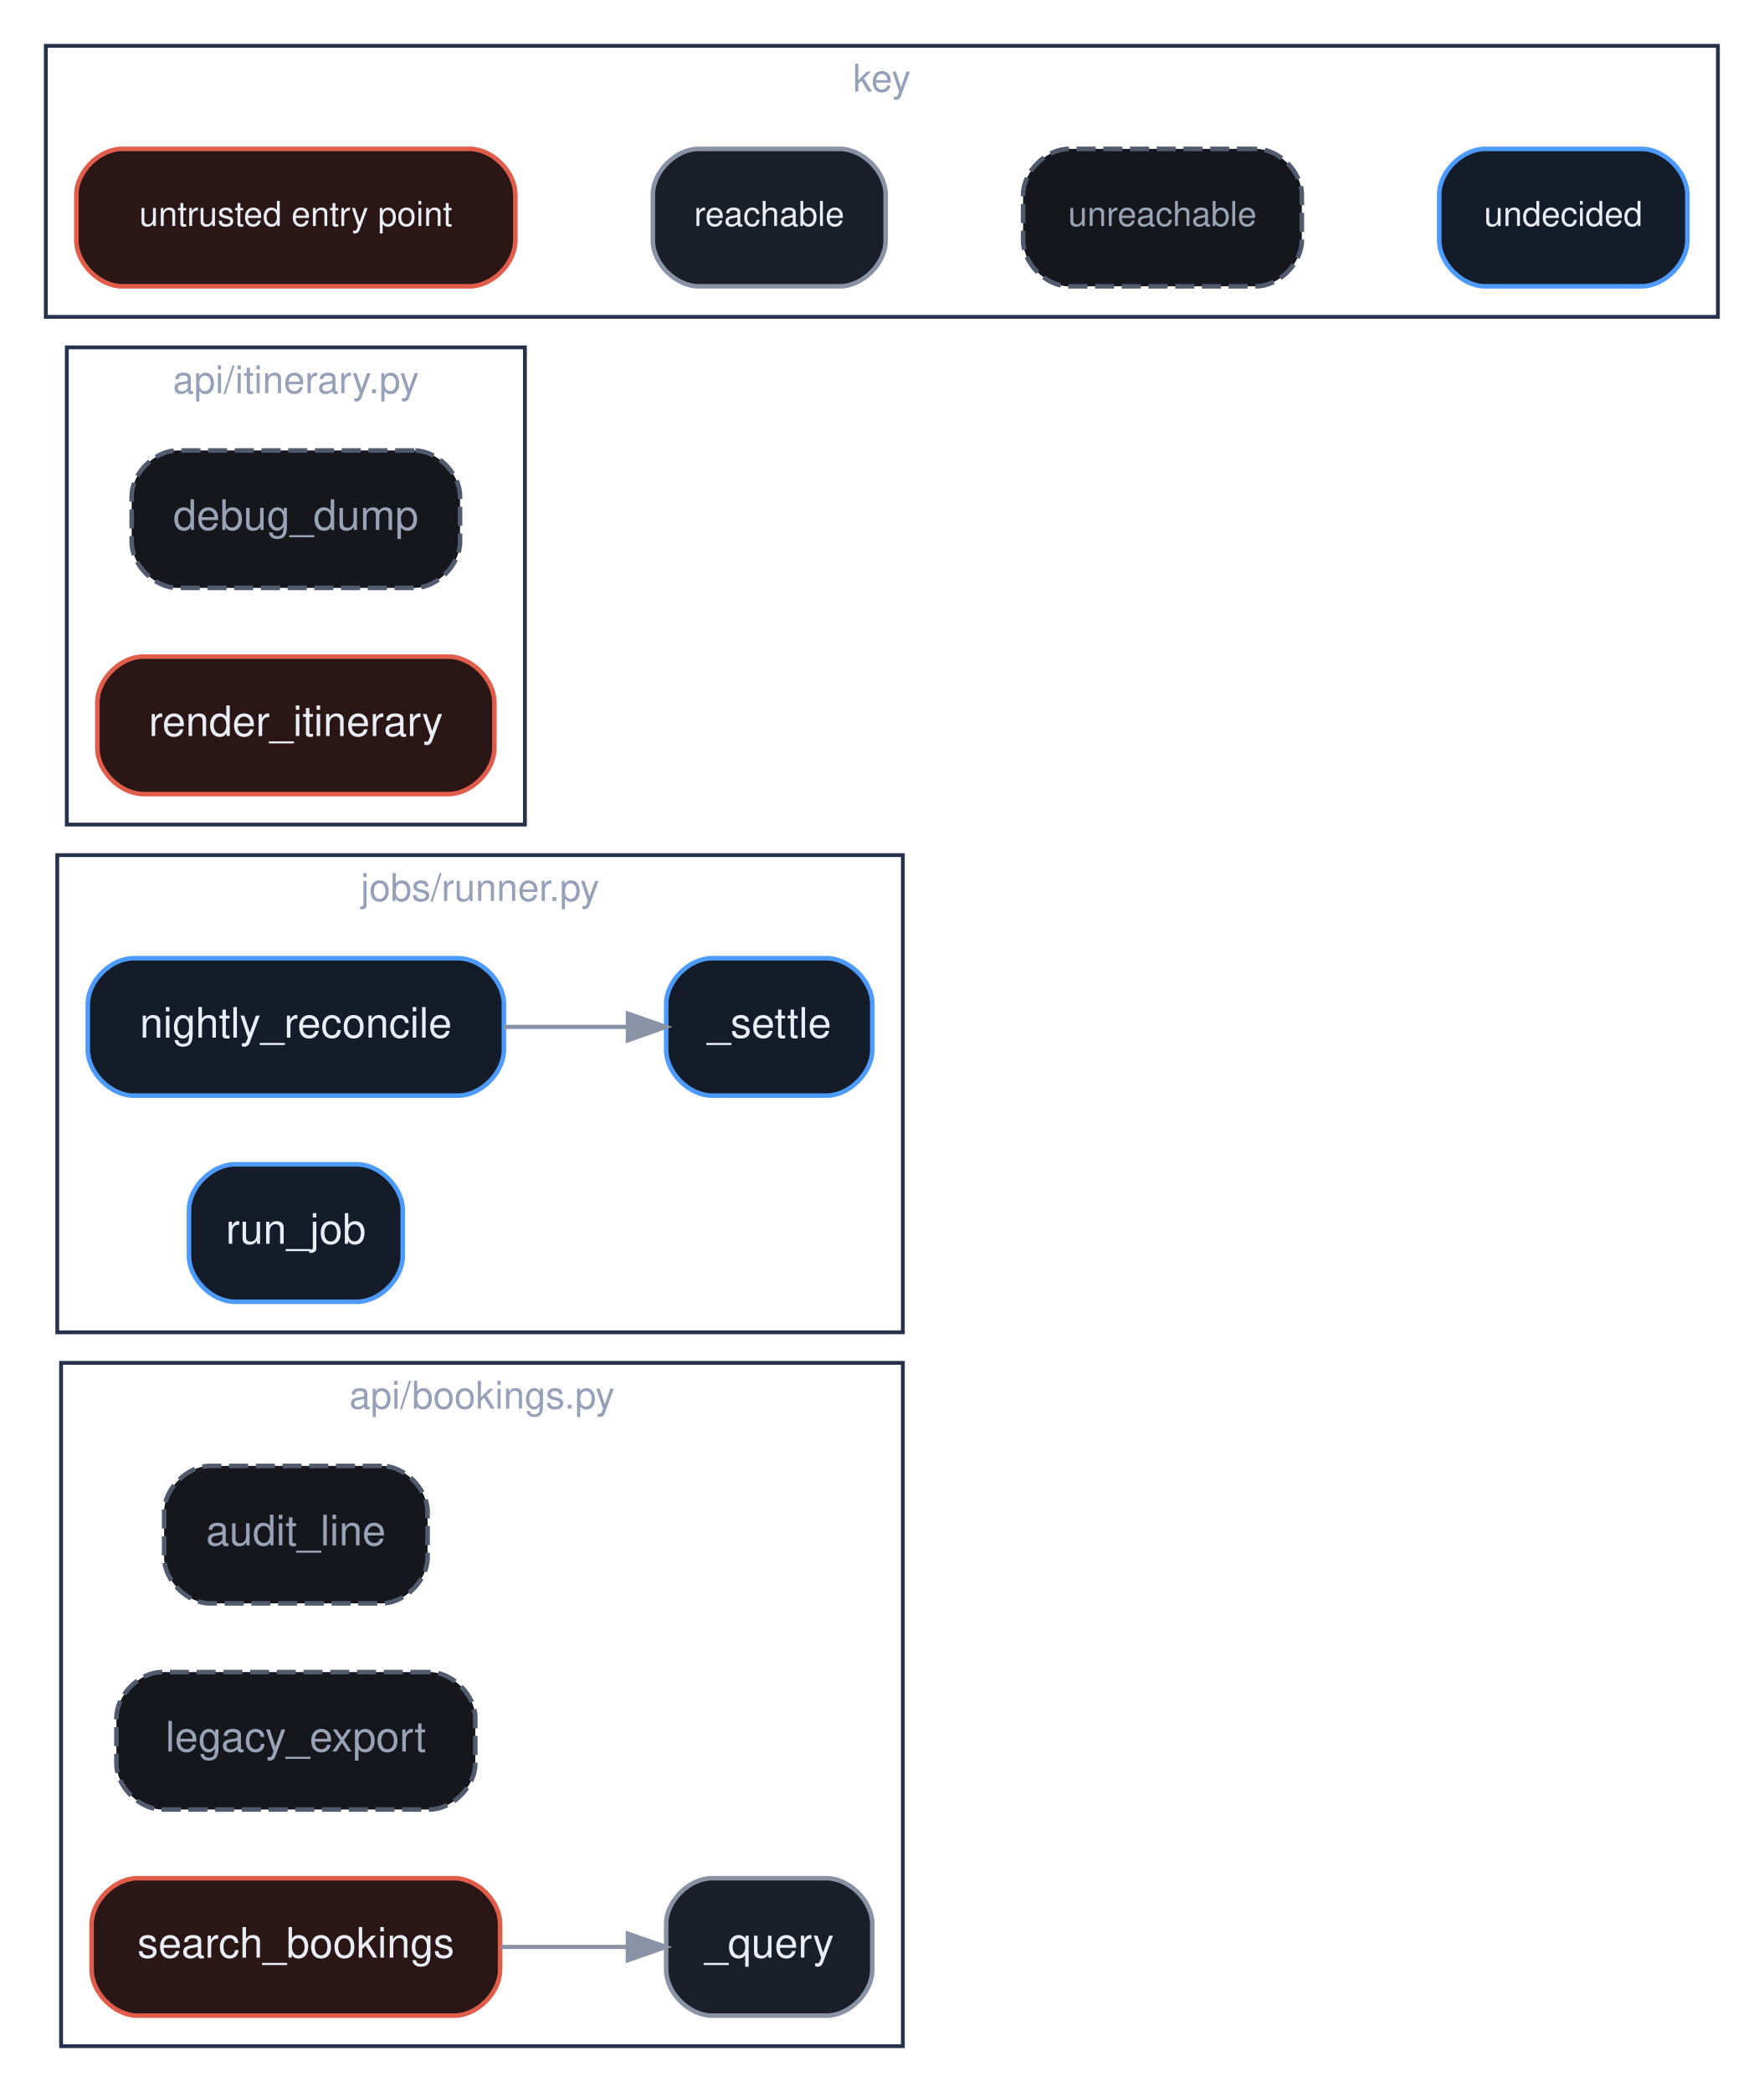
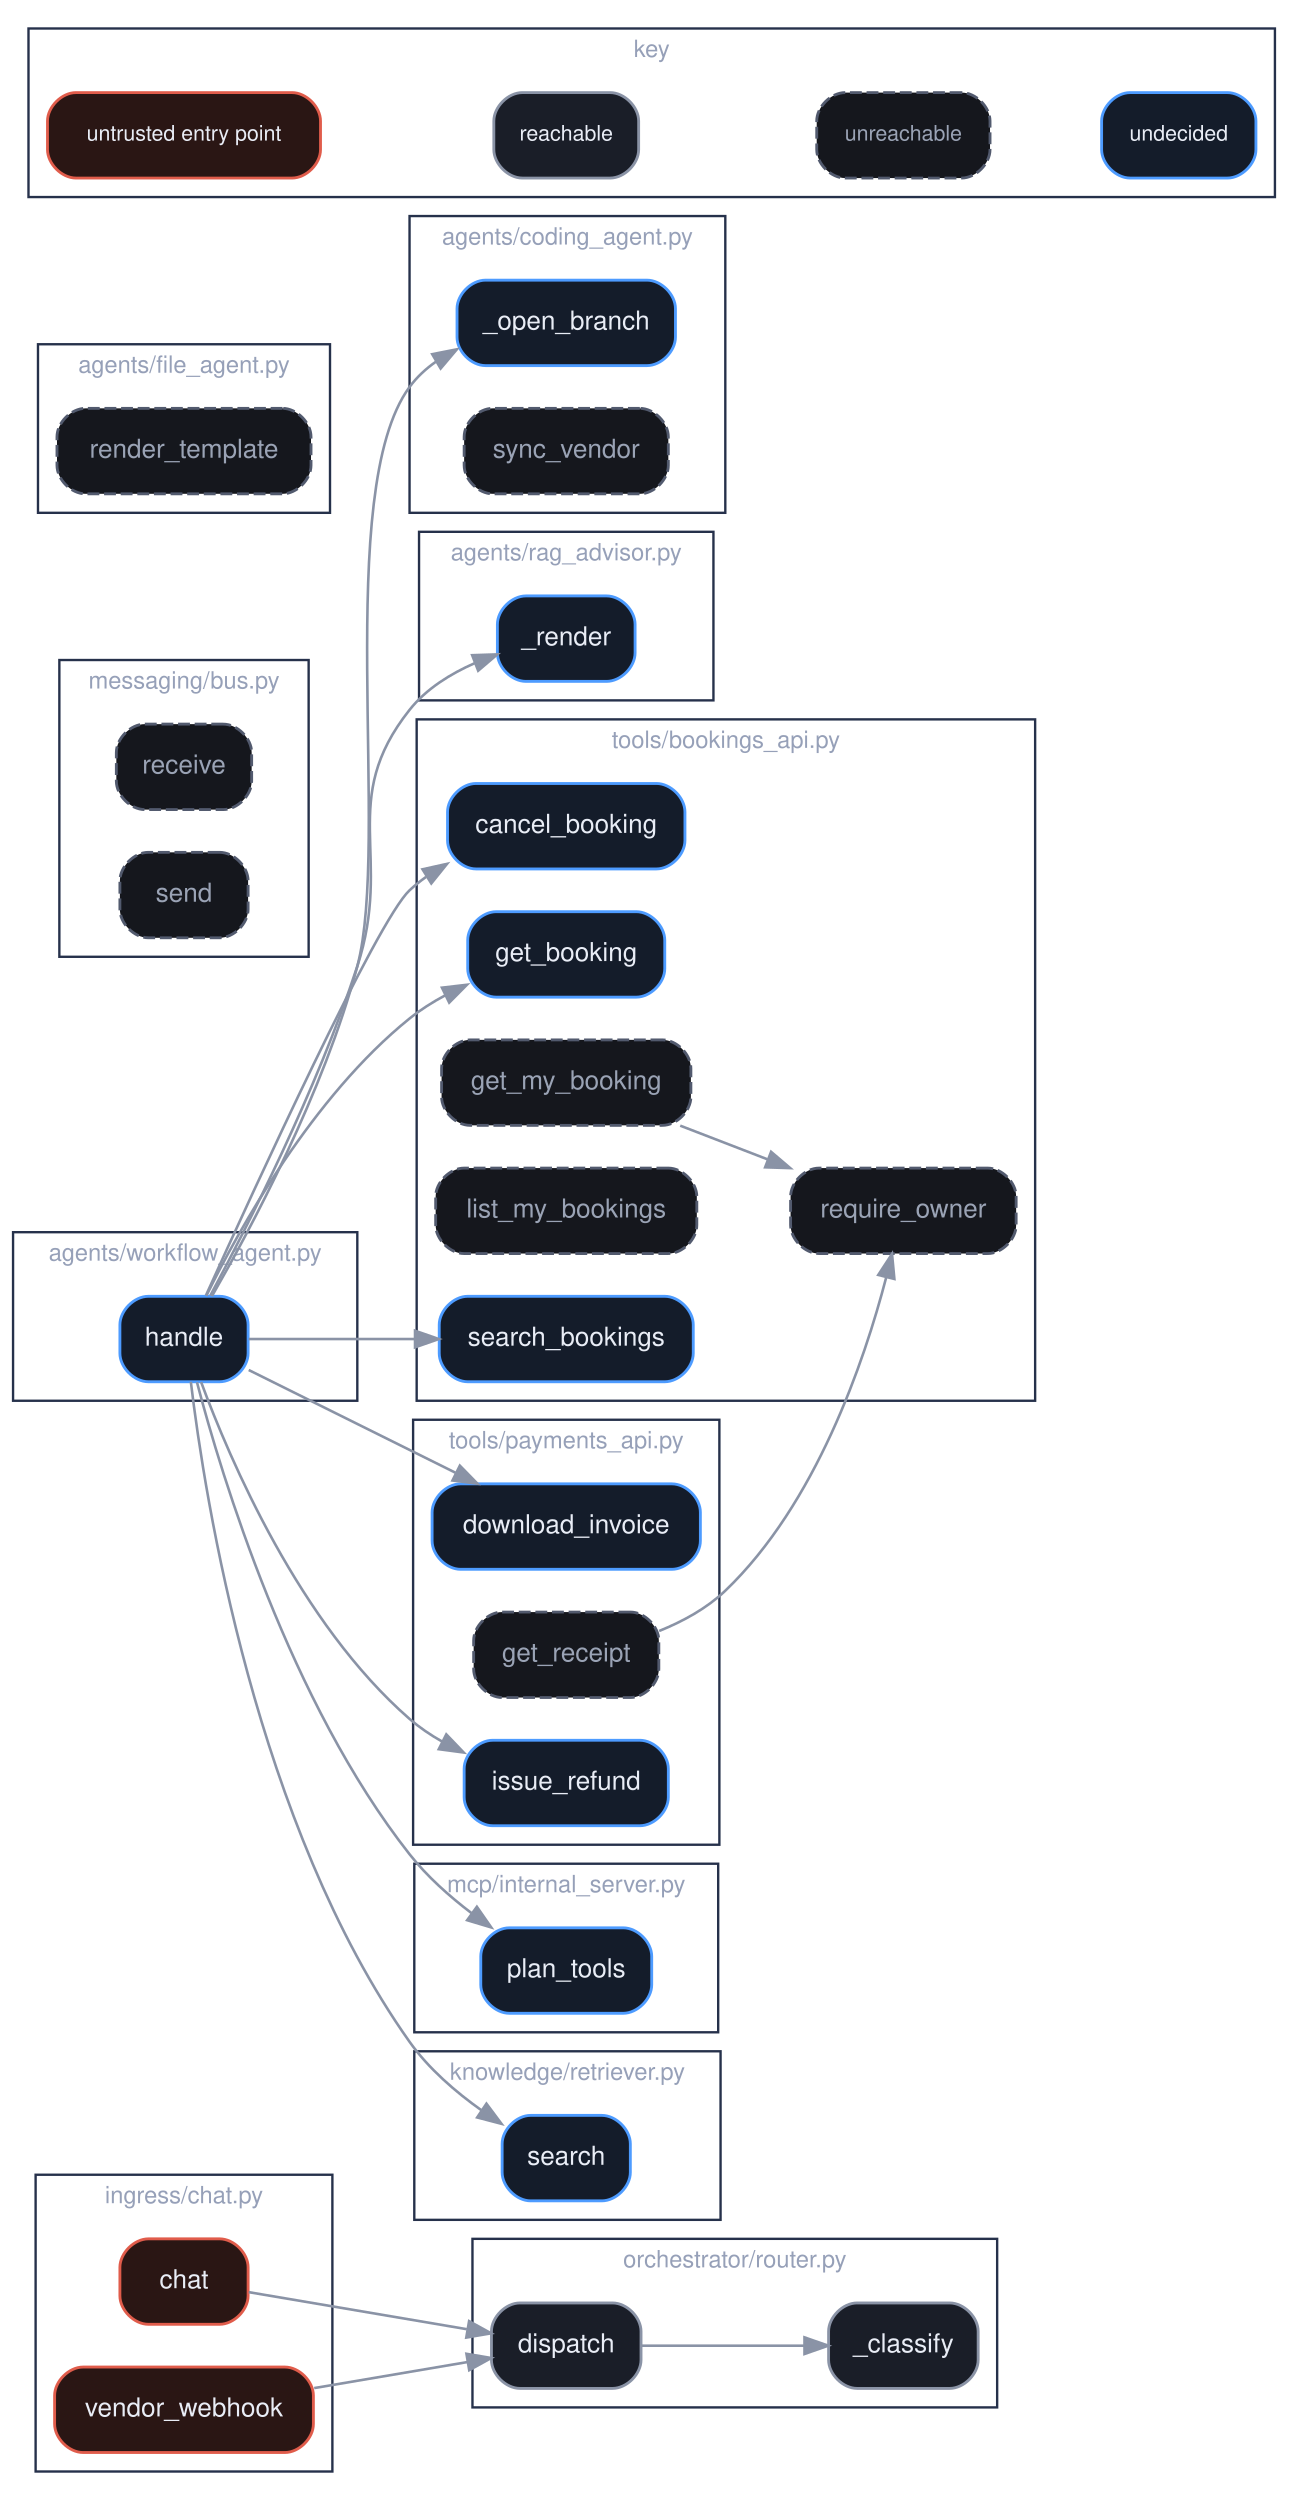
- <svg xmlns="http://www.w3.org/2000/svg" width="462pt" height="548pt" viewBox="0.00 0.00 462.00 548.00">
-   <g id="graph0" class="graph" transform="scale(1 1) rotate(0) translate(4 544)">
+ <svg xmlns="http://www.w3.org/2000/svg" width="549pt" height="1053pt" viewBox="0.00 0.00 549.00 1053.00">
+   <g id="graph0" class="graph" transform="scale(1 1) rotate(0) translate(4 1049)">
    <g id="clust1" class="cluster">
-       <polygon fill="transparent" stroke="#26314b" points="12,-8 12,-187 232.5,-187 232.5,-8 12,-8" />
-       <text text-anchor="middle" x="122.25" y="-175" font-family="Helvetica,sans-Serif" font-size="10.00" fill="#96a0b8">api/bookings.py</text>
+       <polygon fill="transparent" stroke="#26314b" points="168.5,-833 168.5,-958 301.5,-958 301.5,-833 168.5,-833" />
+       <text text-anchor="middle" x="235" y="-946" font-family="Helvetica,sans-Serif" font-size="10.00" fill="#96a0b8">agents/coding_agent.py</text>
    </g>
    <g id="clust2" class="cluster">
-       <polygon fill="transparent" stroke="#26314b" points="13.5,-328 13.5,-453 133.5,-453 133.5,-328 13.5,-328" />
-       <text text-anchor="middle" x="73.5" y="-441" font-family="Helvetica,sans-Serif" font-size="10.00" fill="#96a0b8">api/itinerary.py</text>
+       <polygon fill="transparent" stroke="#26314b" points="12,-833 12,-904 135,-904 135,-833 12,-833" />
+       <text text-anchor="middle" x="73.5" y="-892" font-family="Helvetica,sans-Serif" font-size="10.00" fill="#96a0b8">agents/file_agent.py</text>
    </g>
    <g id="clust3" class="cluster">
-       <polygon fill="transparent" stroke="#26314b" points="11,-195 11,-320 232.5,-320 232.5,-195 11,-195" />
-       <text text-anchor="middle" x="121.75" y="-308" font-family="Helvetica,sans-Serif" font-size="10.00" fill="#96a0b8">jobs/runner.py</text>
+       <polygon fill="transparent" stroke="#26314b" points="172.5,-754 172.5,-825 296.5,-825 296.5,-754 172.5,-754" />
+       <text text-anchor="middle" x="234.5" y="-813" font-family="Helvetica,sans-Serif" font-size="10.00" fill="#96a0b8">agents/rag_advisor.py</text>
    </g>
    <g id="clust4" class="cluster">
-       <polygon fill="transparent" stroke="#26314b" points="8,-461 8,-532 446,-532 446,-461 8,-461" />
-       <text text-anchor="middle" x="227" y="-520" font-family="Helvetica,sans-Serif" font-size="10.00" fill="#96a0b8">key</text>
+       <polygon fill="transparent" stroke="#26314b" points="1.5,-459 1.5,-530 146.5,-530 146.5,-459 1.5,-459" />
+       <text text-anchor="middle" x="74" y="-518" font-family="Helvetica,sans-Serif" font-size="10.00" fill="#96a0b8">agents/workflow_agent.py</text>
+     </g>
+     <g id="clust5" class="cluster">
+       <polygon fill="transparent" stroke="#26314b" points="11,-8 11,-133 136,-133 136,-8 11,-8" />
+       <text text-anchor="middle" x="73.5" y="-121" font-family="Helvetica,sans-Serif" font-size="10.00" fill="#96a0b8">ingress/chat.py</text>
+     </g>
+     <g id="clust6" class="cluster">
+       <polygon fill="transparent" stroke="#26314b" points="170.5,-114 170.5,-185 299.5,-185 299.5,-114 170.5,-114" />
+       <text text-anchor="middle" x="235" y="-173" font-family="Helvetica,sans-Serif" font-size="10.00" fill="#96a0b8">knowledge/retriever.py</text>
+     </g>
+     <g id="clust7" class="cluster">
+       <polygon fill="transparent" stroke="#26314b" points="170.5,-193 170.5,-264 298.5,-264 298.5,-193 170.5,-193" />
+       <text text-anchor="middle" x="234.5" y="-252" font-family="Helvetica,sans-Serif" font-size="10.00" fill="#96a0b8">mcp/internal_server.py</text>
+     </g>
+     <g id="clust8" class="cluster">
+       <polygon fill="transparent" stroke="#26314b" points="21,-646 21,-771 126,-771 126,-646 21,-646" />
+       <text text-anchor="middle" x="73.5" y="-759" font-family="Helvetica,sans-Serif" font-size="10.00" fill="#96a0b8">messaging/bus.py</text>
+     </g>
+     <g id="clust9" class="cluster">
+       <polygon fill="transparent" stroke="#26314b" points="195,-35 195,-106 416,-106 416,-35 195,-35" />
+       <text text-anchor="middle" x="305.5" y="-94" font-family="Helvetica,sans-Serif" font-size="10.00" fill="#96a0b8">orchestrator/router.py</text>
+     </g>
+     <g id="clust10" class="cluster">
+       <polygon fill="transparent" stroke="#26314b" points="171.5,-459 171.5,-746 432,-746 432,-459 171.5,-459" />
+       <text text-anchor="middle" x="301.75" y="-734" font-family="Helvetica,sans-Serif" font-size="10.00" fill="#96a0b8">tools/bookings_api.py</text>
+     </g>
+     <g id="clust11" class="cluster">
+       <polygon fill="transparent" stroke="#26314b" points="170,-272 170,-451 299,-451 299,-272 170,-272" />
+       <text text-anchor="middle" x="234.5" y="-439" font-family="Helvetica,sans-Serif" font-size="10.00" fill="#96a0b8">tools/payments_api.py</text>
+     </g>
+     <g id="clust12" class="cluster">
+       <polygon fill="transparent" stroke="#26314b" points="8,-966 8,-1037 533,-1037 533,-966 8,-966" />
+       <text text-anchor="middle" x="270.5" y="-1025" font-family="Helvetica,sans-Serif" font-size="10.00" fill="#96a0b8">key</text>
    </g>
    <g id="node1" class="node">
-       <path fill="#1a1e28" stroke="#8a93a6" stroke-width="1.2" d="M212.5,-52C212.5,-52 182.5,-52 182.5,-52 176.5,-52 170.5,-46 170.5,-40 170.5,-40 170.5,-28 170.5,-28 170.5,-22 176.5,-16 182.5,-16 182.5,-16 212.5,-16 212.5,-16 218.5,-16 224.5,-22 224.5,-28 224.5,-28 224.5,-40 224.5,-40 224.5,-46 218.5,-52 212.5,-52" />
-       <text text-anchor="middle" x="197.5" y="-31.2" font-family="Helvetica,sans-Serif" font-size="11.00" fill="#e9edf6">_query</text>
+       <path fill="#1a1e28" stroke="#8a93a6" stroke-width="1.2" d="M396,-79C396,-79 357,-79 357,-79 351,-79 345,-73 345,-67 345,-67 345,-55 345,-55 345,-49 351,-43 357,-43 357,-43 396,-43 396,-43 402,-43 408,-49 408,-55 408,-55 408,-67 408,-67 408,-73 402,-79 396,-79" />
+       <text text-anchor="middle" x="376.5" y="-58.2" font-family="Helvetica,sans-Serif" font-size="11.00" fill="#e9edf6">_classify</text>
    </g>
    <g id="node2" class="node">
-       <path fill="#141c2a" stroke="#4d9bff" stroke-width="1.2" d="M212.5,-293C212.5,-293 182.5,-293 182.5,-293 176.5,-293 170.5,-287 170.5,-281 170.5,-281 170.5,-269 170.5,-269 170.5,-263 176.5,-257 182.5,-257 182.5,-257 212.5,-257 212.5,-257 218.5,-257 224.5,-263 224.5,-269 224.5,-269 224.5,-281 224.5,-281 224.5,-287 218.5,-293 212.5,-293" />
-       <text text-anchor="middle" x="197.5" y="-272.2" font-family="Helvetica,sans-Serif" font-size="11.00" fill="#e9edf6">_settle</text>
+       <path fill="#141c2a" stroke="#4d9bff" stroke-width="1.2" d="M268.5,-931C268.5,-931 200.5,-931 200.5,-931 194.5,-931 188.5,-925 188.5,-919 188.5,-919 188.5,-907 188.5,-907 188.5,-901 194.5,-895 200.5,-895 200.5,-895 268.5,-895 268.5,-895 274.5,-895 280.5,-901 280.5,-907 280.5,-907 280.5,-919 280.5,-919 280.5,-925 274.5,-931 268.5,-931" />
+       <text text-anchor="middle" x="234.5" y="-910.2" font-family="Helvetica,sans-Serif" font-size="11.00" fill="#e9edf6">_open_branch</text>
    </g>
    <g id="node3" class="node">
-       <path fill="#15171d" stroke="#525a6e" stroke-width="1.2" stroke-dasharray="5,2" d="M96,-160C96,-160 51,-160 51,-160 45,-160 39,-154 39,-148 39,-148 39,-136 39,-136 39,-130 45,-124 51,-124 51,-124 96,-124 96,-124 102,-124 108,-130 108,-136 108,-136 108,-148 108,-148 108,-154 102,-160 96,-160" />
-       <text text-anchor="middle" x="73.5" y="-139.2" font-family="Helvetica,sans-Serif" font-size="11.00" fill="#9aa3b5">audit_line</text>
+       <path fill="#141c2a" stroke="#4d9bff" stroke-width="1.2" d="M251.5,-798C251.5,-798 217.5,-798 217.5,-798 211.5,-798 205.5,-792 205.5,-786 205.5,-786 205.5,-774 205.5,-774 205.5,-768 211.5,-762 217.5,-762 217.5,-762 251.5,-762 251.5,-762 257.5,-762 263.5,-768 263.5,-774 263.5,-774 263.5,-786 263.5,-786 263.5,-792 257.5,-798 251.5,-798" />
+       <text text-anchor="middle" x="234.5" y="-777.2" font-family="Helvetica,sans-Serif" font-size="11.00" fill="#e9edf6">_render</text>
    </g>
    <g id="node4" class="node">
-       <path fill="#15171d" stroke="#525a6e" stroke-width="1.2" stroke-dasharray="5,2" d="M104.5,-426C104.5,-426 42.5,-426 42.5,-426 36.5,-426 30.5,-420 30.5,-414 30.5,-414 30.5,-402 30.5,-402 30.5,-396 36.5,-390 42.5,-390 42.5,-390 104.5,-390 104.5,-390 110.5,-390 116.5,-396 116.5,-402 116.5,-402 116.5,-414 116.5,-414 116.5,-420 110.5,-426 104.5,-426" />
-       <text text-anchor="middle" x="73.5" y="-405.2" font-family="Helvetica,sans-Serif" font-size="11.00" fill="#9aa3b5">debug_dump</text>
+       <path fill="#141c2a" stroke="#4d9bff" stroke-width="1.2" d="M272.5,-719C272.5,-719 196.5,-719 196.5,-719 190.5,-719 184.5,-713 184.5,-707 184.5,-707 184.5,-695 184.5,-695 184.5,-689 190.5,-683 196.5,-683 196.5,-683 272.5,-683 272.5,-683 278.5,-683 284.5,-689 284.5,-695 284.5,-695 284.5,-707 284.5,-707 284.5,-713 278.5,-719 272.5,-719" />
+       <text text-anchor="middle" x="234.5" y="-698.2" font-family="Helvetica,sans-Serif" font-size="11.00" fill="#e9edf6">cancel_booking</text>
    </g>
    <g id="node5" class="node">
-       <path fill="#15171d" stroke="#525a6e" stroke-width="1.2" stroke-dasharray="5,2" d="M108.5,-106C108.5,-106 38.5,-106 38.5,-106 32.5,-106 26.5,-100 26.5,-94 26.5,-94 26.5,-82 26.5,-82 26.5,-76 32.5,-70 38.5,-70 38.5,-70 108.5,-70 108.5,-70 114.5,-70 120.5,-76 120.5,-82 120.5,-82 120.5,-94 120.5,-94 120.5,-100 114.5,-106 108.5,-106" />
-       <text text-anchor="middle" x="73.5" y="-85.2" font-family="Helvetica,sans-Serif" font-size="11.00" fill="#9aa3b5">legacy_export</text>
+       <path fill="#2a1614" stroke="#e05c4b" stroke-width="1.2" d="M88.5,-106C88.5,-106 58.5,-106 58.5,-106 52.5,-106 46.5,-100 46.5,-94 46.5,-94 46.5,-82 46.5,-82 46.5,-76 52.5,-70 58.5,-70 58.5,-70 88.5,-70 88.5,-70 94.5,-70 100.5,-76 100.5,-82 100.5,-82 100.5,-94 100.5,-94 100.5,-100 94.5,-106 88.5,-106" />
+       <text text-anchor="middle" x="73.5" y="-85.2" font-family="Helvetica,sans-Serif" font-size="11.00" fill="#e9edf6">chat</text>
    </g>
    <g id="node6" class="node">
-       <path fill="#141c2a" stroke="#4d9bff" stroke-width="1.2" d="M116,-293C116,-293 31,-293 31,-293 25,-293 19,-287 19,-281 19,-281 19,-269 19,-269 19,-263 25,-257 31,-257 31,-257 116,-257 116,-257 122,-257 128,-263 128,-269 128,-269 128,-281 128,-281 128,-287 122,-293 116,-293" />
-       <text text-anchor="middle" x="73.5" y="-272.2" font-family="Helvetica,sans-Serif" font-size="11.00" fill="#e9edf6">nightly_reconcile</text>
+       <path fill="#1a1e28" stroke="#8a93a6" stroke-width="1.2" d="M254,-79C254,-79 215,-79 215,-79 209,-79 203,-73 203,-67 203,-67 203,-55 203,-55 203,-49 209,-43 215,-43 215,-43 254,-43 254,-43 260,-43 266,-49 266,-55 266,-55 266,-67 266,-67 266,-73 260,-79 254,-79" />
+       <text text-anchor="middle" x="234.5" y="-58.2" font-family="Helvetica,sans-Serif" font-size="11.00" fill="#e9edf6">dispatch</text>
    </g>
    <g id="edge1" class="edge">
-       <path fill="none" stroke="#8a93a6" stroke-width="1.1" d="M128.01,-275C138.94,-275 150.19,-275 160.34,-275" />
-       <polygon fill="#8a93a6" stroke="#8a93a6" stroke-width="1.1" points="160.46,-278.5 170.46,-275 160.46,-271.5 160.46,-278.5" />
+       <path fill="none" stroke="#8a93a6" stroke-width="1.1" d="M100.76,-83.54C125.74,-79.3 163.7,-72.85 192.64,-67.94" />
+       <polygon fill="#8a93a6" stroke="#8a93a6" stroke-width="1.1" points="193.58,-71.33 202.85,-66.2 192.4,-64.43 193.58,-71.33" />
+     </g>
+     <g id="edge2" class="edge">
+       <path fill="none" stroke="#8a93a6" stroke-width="1.1" d="M266.22,-61C286.37,-61 312.95,-61 334.84,-61" />
+       <polygon fill="#8a93a6" stroke="#8a93a6" stroke-width="1.1" points="334.85,-64.5 344.85,-61 334.85,-57.5 334.85,-64.5" />
    </g>
    <g id="node7" class="node">
-       <path fill="#2a1614" stroke="#e05c4b" stroke-width="1.2" d="M113.5,-372C113.5,-372 33.5,-372 33.5,-372 27.5,-372 21.5,-366 21.5,-360 21.5,-360 21.5,-348 21.5,-348 21.5,-342 27.5,-336 33.5,-336 33.5,-336 113.5,-336 113.5,-336 119.5,-336 125.5,-342 125.5,-348 125.5,-348 125.5,-360 125.5,-360 125.5,-366 119.5,-372 113.5,-372" />
-       <text text-anchor="middle" x="73.5" y="-351.2" font-family="Helvetica,sans-Serif" font-size="11.00" fill="#e9edf6">render_itinerary</text>
+       <path fill="#141c2a" stroke="#4d9bff" stroke-width="1.2" d="M279,-424C279,-424 190,-424 190,-424 184,-424 178,-418 178,-412 178,-412 178,-400 178,-400 178,-394 184,-388 190,-388 190,-388 279,-388 279,-388 285,-388 291,-394 291,-400 291,-400 291,-412 291,-412 291,-418 285,-424 279,-424" />
+       <text text-anchor="middle" x="234.5" y="-403.2" font-family="Helvetica,sans-Serif" font-size="11.00" fill="#e9edf6">download_invoice</text>
    </g>
    <g id="node8" class="node">
-       <path fill="#141c2a" stroke="#4d9bff" stroke-width="1.2" d="M89.5,-239C89.5,-239 57.5,-239 57.5,-239 51.5,-239 45.5,-233 45.5,-227 45.5,-227 45.5,-215 45.5,-215 45.5,-209 51.5,-203 57.5,-203 57.5,-203 89.5,-203 89.5,-203 95.5,-203 101.5,-209 101.5,-215 101.5,-215 101.5,-227 101.5,-227 101.5,-233 95.5,-239 89.5,-239" />
-       <text text-anchor="middle" x="73.5" y="-218.2" font-family="Helvetica,sans-Serif" font-size="11.00" fill="#e9edf6">run_job</text>
+       <path fill="#141c2a" stroke="#4d9bff" stroke-width="1.2" d="M264,-665C264,-665 205,-665 205,-665 199,-665 193,-659 193,-653 193,-653 193,-641 193,-641 193,-635 199,-629 205,-629 205,-629 264,-629 264,-629 270,-629 276,-635 276,-641 276,-641 276,-653 276,-653 276,-659 270,-665 264,-665" />
+       <text text-anchor="middle" x="234.5" y="-644.2" font-family="Helvetica,sans-Serif" font-size="11.00" fill="#e9edf6">get_booking</text>
    </g>
    <g id="node9" class="node">
-       <path fill="#2a1614" stroke="#e05c4b" stroke-width="1.2" d="M115,-52C115,-52 32,-52 32,-52 26,-52 20,-46 20,-40 20,-40 20,-28 20,-28 20,-22 26,-16 32,-16 32,-16 115,-16 115,-16 121,-16 127,-22 127,-28 127,-28 127,-40 127,-40 127,-46 121,-52 115,-52" />
-       <text text-anchor="middle" x="73.5" y="-31.2" font-family="Helvetica,sans-Serif" font-size="11.00" fill="#e9edf6">search_bookings</text>
-     </g>
-     <g id="edge2" class="edge">
-       <path fill="none" stroke="#8a93a6" stroke-width="1.1" d="M127.3,-34C138.39,-34 149.85,-34 160.17,-34" />
-       <polygon fill="#8a93a6" stroke="#8a93a6" stroke-width="1.1" points="160.45,-37.5 170.45,-34 160.45,-30.5 160.45,-37.5" />
+       <path fill="#15171d" stroke="#525a6e" stroke-width="1.2" stroke-dasharray="5,2" d="M275,-611C275,-611 194,-611 194,-611 188,-611 182,-605 182,-599 182,-599 182,-587 182,-587 182,-581 188,-575 194,-575 194,-575 275,-575 275,-575 281,-575 287,-581 287,-587 287,-587 287,-599 287,-599 287,-605 281,-611 275,-611" />
+       <text text-anchor="middle" x="234.5" y="-590.2" font-family="Helvetica,sans-Serif" font-size="11.00" fill="#9aa3b5">get_my_booking</text>
+     </g>
+     <g id="node17" class="node">
+       <path fill="#15171d" stroke="#525a6e" stroke-width="1.2" stroke-dasharray="5,2" d="M412,-557C412,-557 341,-557 341,-557 335,-557 329,-551 329,-545 329,-545 329,-533 329,-533 329,-527 335,-521 341,-521 341,-521 412,-521 412,-521 418,-521 424,-527 424,-533 424,-533 424,-545 424,-545 424,-551 418,-557 412,-557" />
+       <text text-anchor="middle" x="376.5" y="-536.2" font-family="Helvetica,sans-Serif" font-size="11.00" fill="#9aa3b5">require_owner</text>
+     </g>
+     <g id="edge3" class="edge">
+       <path fill="none" stroke="#8a93a6" stroke-width="1.1" d="M282.51,-574.87C294.29,-570.32 307.05,-565.4 319.24,-560.7" />
+       <polygon fill="#8a93a6" stroke="#8a93a6" stroke-width="1.1" points="320.78,-563.86 328.85,-556.99 318.27,-557.33 320.78,-563.86" />
    </g>
    <g id="node10" class="node">
-       <path fill="#2a1614" stroke="#e05c4b" stroke-width="1.2" d="M119,-505C119,-505 28,-505 28,-505 22,-505 16,-499 16,-493 16,-493 16,-481 16,-481 16,-475 22,-469 28,-469 28,-469 119,-469 119,-469 125,-469 131,-475 131,-481 131,-481 131,-493 131,-493 131,-499 125,-505 119,-505" />
-       <text text-anchor="middle" x="73.5" y="-484.8" font-family="Helvetica,sans-Serif" font-size="9.00" fill="#e9edf6">untrusted entry point</text>
+       <path fill="#15171d" stroke="#525a6e" stroke-width="1.2" stroke-dasharray="5,2" d="M261.5,-370C261.5,-370 207.5,-370 207.5,-370 201.5,-370 195.5,-364 195.5,-358 195.5,-358 195.5,-346 195.5,-346 195.5,-340 201.5,-334 207.5,-334 207.5,-334 261.5,-334 261.5,-334 267.5,-334 273.5,-340 273.5,-346 273.5,-346 273.5,-358 273.5,-358 273.5,-364 267.5,-370 261.5,-370" />
+       <text text-anchor="middle" x="234.5" y="-349.2" font-family="Helvetica,sans-Serif" font-size="11.00" fill="#9aa3b5">get_receipt</text>
+     </g>
+     <g id="edge4" class="edge">
+       <path fill="none" stroke="#8a93a6" stroke-width="1.1" d="M273.63,-362.03C283.6,-366.05 293.72,-371.56 301.5,-379 339.69,-415.51 360.03,-475.54 369.22,-510.77" />
+       <polygon fill="#8a93a6" stroke="#8a93a6" stroke-width="1.1" points="365.92,-511.99 371.72,-520.85 372.71,-510.3 365.92,-511.99" />
    </g>
    <g id="node11" class="node">
-       <path fill="#1a1e28" stroke="#8a93a6" stroke-width="1.2" d="M216,-505C216,-505 179,-505 179,-505 173,-505 167,-499 167,-493 167,-493 167,-481 167,-481 167,-475 173,-469 179,-469 179,-469 216,-469 216,-469 222,-469 228,-475 228,-481 228,-481 228,-493 228,-493 228,-499 222,-505 216,-505" />
-       <text text-anchor="middle" x="197.5" y="-484.8" font-family="Helvetica,sans-Serif" font-size="9.00" fill="#e9edf6">reachable</text>
+       <path fill="#141c2a" stroke="#4d9bff" stroke-width="1.2" d="M88.5,-503C88.5,-503 58.5,-503 58.5,-503 52.5,-503 46.5,-497 46.5,-491 46.5,-491 46.5,-479 46.5,-479 46.5,-473 52.5,-467 58.5,-467 58.5,-467 88.5,-467 88.5,-467 94.5,-467 100.5,-473 100.5,-479 100.5,-479 100.5,-491 100.5,-491 100.5,-497 94.5,-503 88.5,-503" />
+       <text text-anchor="middle" x="73.5" y="-482.2" font-family="Helvetica,sans-Serif" font-size="11.00" fill="#e9edf6">handle</text>
+     </g>
+     <g id="edge5" class="edge">
+       <path fill="none" stroke="#8a93a6" stroke-width="1.1" d="M85.28,-503.08C101.66,-531.53 132.4,-588.97 146.5,-642 160.49,-694.61 136.27,-842.12 168.5,-886 171.59,-890.2 175.45,-893.75 179.74,-896.75" />
+       <polygon fill="#8a93a6" stroke="#8a93a6" stroke-width="1.1" points="178.05,-899.82 188.44,-901.87 181.6,-893.78 178.05,-899.82" />
+     </g>
+     <g id="edge6" class="edge">
+       <path fill="none" stroke="#8a93a6" stroke-width="1.1" d="M84.57,-503.29C100,-532.02 129.47,-589.83 146.5,-642 161.7,-688.57 138.09,-711.59 168.5,-750 175.53,-758.88 185.79,-765.24 196.09,-769.74" />
+       <polygon fill="#8a93a6" stroke="#8a93a6" stroke-width="1.1" points="194.88,-773.03 205.47,-773.38 197.41,-766.5 194.88,-773.03" />
+     </g>
+     <g id="edge7" class="edge">
+       <path fill="none" stroke="#8a93a6" stroke-width="1.1" d="M82.72,-503.32C103.01,-548.25 154.81,-661.21 168.5,-674 170.68,-676.03 173.03,-677.92 175.5,-679.68" />
+       <polygon fill="#8a93a6" stroke="#8a93a6" stroke-width="1.1" points="173.96,-682.85 184.3,-685.15 177.66,-676.9 173.96,-682.85" />
+     </g>
+     <g id="edge8" class="edge">
+       <path fill="none" stroke="#8a93a6" stroke-width="1.1" d="M100.76,-471.95C124.37,-460.22 159.59,-442.72 187.81,-428.7" />
+       <polygon fill="#8a93a6" stroke="#8a93a6" stroke-width="1.1" points="189.69,-431.67 197.09,-424.09 186.58,-425.41 189.69,-431.67" />
+     </g>
+     <g id="edge9" class="edge">
+       <path fill="none" stroke="#8a93a6" stroke-width="1.1" d="M82.91,-503.21C96.92,-531.72 127.58,-587.03 168.5,-620 173.07,-623.68 178.22,-626.93 183.56,-629.79" />
+       <polygon fill="#8a93a6" stroke="#8a93a6" stroke-width="1.1" points="182.15,-632.99 192.67,-634.22 185.21,-626.7 182.15,-632.99" />
    </g>
    <g id="node12" class="node">
-       <path fill="#15171d" stroke="#525a6e" stroke-width="1.2" stroke-dasharray="5,2" d="M325,-505C325,-505 276,-505 276,-505 270,-505 264,-499 264,-493 264,-493 264,-481 264,-481 264,-475 270,-469 276,-469 276,-469 325,-469 325,-469 331,-469 337,-475 337,-481 337,-481 337,-493 337,-493 337,-499 331,-505 325,-505" />
-       <text text-anchor="middle" x="300.5" y="-484.8" font-family="Helvetica,sans-Serif" font-size="9.00" fill="#9aa3b5">unreachable</text>
+       <path fill="#141c2a" stroke="#4d9bff" stroke-width="1.2" d="M265.5,-316C265.5,-316 203.5,-316 203.5,-316 197.5,-316 191.5,-310 191.5,-304 191.5,-304 191.5,-292 191.5,-292 191.5,-286 197.5,-280 203.5,-280 203.5,-280 265.5,-280 265.5,-280 271.5,-280 277.5,-286 277.5,-292 277.5,-292 277.5,-304 277.5,-304 277.5,-310 271.5,-316 265.5,-316" />
+       <text text-anchor="middle" x="234.5" y="-295.2" font-family="Helvetica,sans-Serif" font-size="11.00" fill="#e9edf6">issue_refund</text>
+     </g>
+     <g id="edge10" class="edge">
+       <path fill="none" stroke="#8a93a6" stroke-width="1.1" d="M80.72,-466.85C92.77,-434.23 122.22,-365.31 168.5,-325 172.65,-321.39 177.34,-318.21 182.27,-315.43" />
+       <polygon fill="#8a93a6" stroke="#8a93a6" stroke-width="1.1" points="183.98,-318.49 191.31,-310.84 180.81,-312.24 183.98,-318.49" />
+     </g>
+     <g id="node14" class="node">
+       <path fill="#141c2a" stroke="#4d9bff" stroke-width="1.2" d="M258.5,-237C258.5,-237 210.5,-237 210.5,-237 204.5,-237 198.5,-231 198.5,-225 198.5,-225 198.5,-213 198.5,-213 198.5,-207 204.5,-201 210.5,-201 210.5,-201 258.5,-201 258.5,-201 264.5,-201 270.5,-207 270.5,-213 270.5,-213 270.5,-225 270.5,-225 270.5,-231 264.5,-237 258.5,-237" />
+       <text text-anchor="middle" x="234.5" y="-216.2" font-family="Helvetica,sans-Serif" font-size="11.00" fill="#e9edf6">plan_tools</text>
+     </g>
+     <g id="edge11" class="edge">
+       <path fill="none" stroke="#8a93a6" stroke-width="1.1" d="M78.97,-466.77C89.34,-427.24 118.1,-332.04 168.5,-268 175.8,-258.72 185.26,-250.28 194.69,-243.12" />
+       <polygon fill="#8a93a6" stroke="#8a93a6" stroke-width="1.1" points="196.86,-245.87 202.91,-237.17 192.76,-240.2 196.86,-245.87" />
+     </g>
+     <g id="node18" class="node">
+       <path fill="#141c2a" stroke="#4d9bff" stroke-width="1.2" d="M249.5,-158C249.5,-158 219.5,-158 219.5,-158 213.5,-158 207.5,-152 207.5,-146 207.5,-146 207.5,-134 207.5,-134 207.5,-128 213.5,-122 219.5,-122 219.5,-122 249.5,-122 249.5,-122 255.5,-122 261.5,-128 261.5,-134 261.5,-134 261.5,-146 261.5,-146 261.5,-152 255.5,-158 249.5,-158" />
+       <text text-anchor="middle" x="234.5" y="-137.2" font-family="Helvetica,sans-Serif" font-size="11.00" fill="#e9edf6">search</text>
+     </g>
+     <g id="edge12" class="edge">
+       <path fill="none" stroke="#8a93a6" stroke-width="1.1" d="M76.38,-466.98C82.24,-418.06 103.84,-280.3 168.5,-189 176.5,-177.7 187.91,-167.86 198.94,-160.04" />
+       <polygon fill="#8a93a6" stroke="#8a93a6" stroke-width="1.1" points="200.89,-162.94 207.23,-154.45 196.98,-157.13 200.89,-162.94" />
+     </g>
+     <g id="node19" class="node">
+       <path fill="#141c2a" stroke="#4d9bff" stroke-width="1.2" d="M276,-503C276,-503 193,-503 193,-503 187,-503 181,-497 181,-491 181,-491 181,-479 181,-479 181,-473 187,-467 193,-467 193,-467 276,-467 276,-467 282,-467 288,-473 288,-479 288,-479 288,-491 288,-491 288,-497 282,-503 276,-503" />
+       <text text-anchor="middle" x="234.5" y="-482.2" font-family="Helvetica,sans-Serif" font-size="11.00" fill="#e9edf6">search_bookings</text>
+     </g>
+     <g id="edge13" class="edge">
+       <path fill="none" stroke="#8a93a6" stroke-width="1.1" d="M100.76,-485C119.74,-485 146.23,-485 170.55,-485" />
+       <polygon fill="#8a93a6" stroke="#8a93a6" stroke-width="1.1" points="170.81,-488.5 180.81,-485 170.81,-481.5 170.81,-488.5" />
    </g>
    <g id="node13" class="node">
-       <path fill="#141c2a" stroke="#4d9bff" stroke-width="1.2" d="M426,-505C426,-505 385,-505 385,-505 379,-505 373,-499 373,-493 373,-493 373,-481 373,-481 373,-475 379,-469 385,-469 385,-469 426,-469 426,-469 432,-469 438,-475 438,-481 438,-481 438,-493 438,-493 438,-499 432,-505 426,-505" />
-       <text text-anchor="middle" x="405.5" y="-484.8" font-family="Helvetica,sans-Serif" font-size="9.00" fill="#e9edf6">undecided</text>
+       <path fill="#15171d" stroke="#525a6e" stroke-width="1.2" stroke-dasharray="5,2" d="M277.5,-557C277.5,-557 191.5,-557 191.5,-557 185.5,-557 179.5,-551 179.5,-545 179.5,-545 179.5,-533 179.5,-533 179.5,-527 185.5,-521 191.5,-521 191.5,-521 277.5,-521 277.5,-521 283.5,-521 289.5,-527 289.5,-533 289.5,-533 289.5,-545 289.5,-545 289.5,-551 283.5,-557 277.5,-557" />
+       <text text-anchor="middle" x="234.5" y="-536.2" font-family="Helvetica,sans-Serif" font-size="11.00" fill="#9aa3b5">list_my_bookings</text>
+     </g>
+     <g id="node15" class="node">
+       <path fill="#15171d" stroke="#525a6e" stroke-width="1.2" stroke-dasharray="5,2" d="M90,-744C90,-744 57,-744 57,-744 51,-744 45,-738 45,-732 45,-732 45,-720 45,-720 45,-714 51,-708 57,-708 57,-708 90,-708 90,-708 96,-708 102,-714 102,-720 102,-720 102,-732 102,-732 102,-738 96,-744 90,-744" />
+       <text text-anchor="middle" x="73.5" y="-723.2" font-family="Helvetica,sans-Serif" font-size="11.00" fill="#9aa3b5">receive</text>
+     </g>
+     <g id="node16" class="node">
+       <path fill="#15171d" stroke="#525a6e" stroke-width="1.2" stroke-dasharray="5,2" d="M115,-877C115,-877 32,-877 32,-877 26,-877 20,-871 20,-865 20,-865 20,-853 20,-853 20,-847 26,-841 32,-841 32,-841 115,-841 115,-841 121,-841 127,-847 127,-853 127,-853 127,-865 127,-865 127,-871 121,-877 115,-877" />
+       <text text-anchor="middle" x="73.5" y="-856.2" font-family="Helvetica,sans-Serif" font-size="11.00" fill="#9aa3b5">render_template</text>
+     </g>
+     <g id="node20" class="node">
+       <path fill="#15171d" stroke="#525a6e" stroke-width="1.2" stroke-dasharray="5,2" d="M88.5,-690C88.5,-690 58.5,-690 58.5,-690 52.5,-690 46.5,-684 46.5,-678 46.5,-678 46.5,-666 46.5,-666 46.5,-660 52.5,-654 58.5,-654 58.5,-654 88.5,-654 88.5,-654 94.5,-654 100.5,-660 100.5,-666 100.5,-666 100.5,-678 100.5,-678 100.5,-684 94.5,-690 88.5,-690" />
+       <text text-anchor="middle" x="73.5" y="-669.2" font-family="Helvetica,sans-Serif" font-size="11.00" fill="#9aa3b5">send</text>
+     </g>
+     <g id="node21" class="node">
+       <path fill="#15171d" stroke="#525a6e" stroke-width="1.2" stroke-dasharray="5,2" d="M265.5,-877C265.5,-877 203.5,-877 203.5,-877 197.5,-877 191.5,-871 191.5,-865 191.5,-865 191.5,-853 191.5,-853 191.5,-847 197.5,-841 203.5,-841 203.5,-841 265.5,-841 265.5,-841 271.5,-841 277.5,-847 277.5,-853 277.5,-853 277.5,-865 277.5,-865 277.5,-871 271.5,-877 265.5,-877" />
+       <text text-anchor="middle" x="234.5" y="-856.2" font-family="Helvetica,sans-Serif" font-size="11.00" fill="#9aa3b5">sync_vendor</text>
+     </g>
+     <g id="node22" class="node">
+       <path fill="#2a1614" stroke="#e05c4b" stroke-width="1.2" d="M116,-52C116,-52 31,-52 31,-52 25,-52 19,-46 19,-40 19,-40 19,-28 19,-28 19,-22 25,-16 31,-16 31,-16 116,-16 116,-16 122,-16 128,-22 128,-28 128,-28 128,-40 128,-40 128,-46 122,-52 116,-52" />
+       <text text-anchor="middle" x="73.5" y="-31.2" font-family="Helvetica,sans-Serif" font-size="11.00" fill="#e9edf6">vendor_webhook</text>
+     </g>
+     <g id="edge14" class="edge">
+       <path fill="none" stroke="#8a93a6" stroke-width="1.1" d="M128.33,-43.14C149.41,-46.72 173.18,-50.76 192.79,-54.09" />
+       <polygon fill="#8a93a6" stroke="#8a93a6" stroke-width="1.1" points="192.47,-57.58 202.91,-55.81 193.64,-50.68 192.47,-57.58" />
+     </g>
+     <g id="node23" class="node">
+       <path fill="#2a1614" stroke="#e05c4b" stroke-width="1.2" d="M119,-1010C119,-1010 28,-1010 28,-1010 22,-1010 16,-1004 16,-998 16,-998 16,-986 16,-986 16,-980 22,-974 28,-974 28,-974 119,-974 119,-974 125,-974 131,-980 131,-986 131,-986 131,-998 131,-998 131,-1004 125,-1010 119,-1010" />
+       <text text-anchor="middle" x="73.5" y="-989.8" font-family="Helvetica,sans-Serif" font-size="9.00" fill="#e9edf6">untrusted entry point</text>
+     </g>
+     <g id="node24" class="node">
+       <path fill="#1a1e28" stroke="#8a93a6" stroke-width="1.2" d="M253,-1010C253,-1010 216,-1010 216,-1010 210,-1010 204,-1004 204,-998 204,-998 204,-986 204,-986 204,-980 210,-974 216,-974 216,-974 253,-974 253,-974 259,-974 265,-980 265,-986 265,-986 265,-998 265,-998 265,-1004 259,-1010 253,-1010" />
+       <text text-anchor="middle" x="234.5" y="-989.8" font-family="Helvetica,sans-Serif" font-size="9.00" fill="#e9edf6">reachable</text>
+     </g>
+     <g id="node25" class="node">
+       <path fill="#15171d" stroke="#525a6e" stroke-width="1.2" stroke-dasharray="5,2" d="M401,-1010C401,-1010 352,-1010 352,-1010 346,-1010 340,-1004 340,-998 340,-998 340,-986 340,-986 340,-980 346,-974 352,-974 352,-974 401,-974 401,-974 407,-974 413,-980 413,-986 413,-986 413,-998 413,-998 413,-1004 407,-1010 401,-1010" />
+       <text text-anchor="middle" x="376.5" y="-989.8" font-family="Helvetica,sans-Serif" font-size="9.00" fill="#9aa3b5">unreachable</text>
+     </g>
+     <g id="node26" class="node">
+       <path fill="#141c2a" stroke="#4d9bff" stroke-width="1.2" d="M513,-1010C513,-1010 472,-1010 472,-1010 466,-1010 460,-1004 460,-998 460,-998 460,-986 460,-986 460,-980 466,-974 472,-974 472,-974 513,-974 513,-974 519,-974 525,-980 525,-986 525,-986 525,-998 525,-998 525,-1004 519,-1010 513,-1010" />
+       <text text-anchor="middle" x="492.5" y="-989.8" font-family="Helvetica,sans-Serif" font-size="9.00" fill="#e9edf6">undecided</text>
    </g>
  </g>
</svg>
